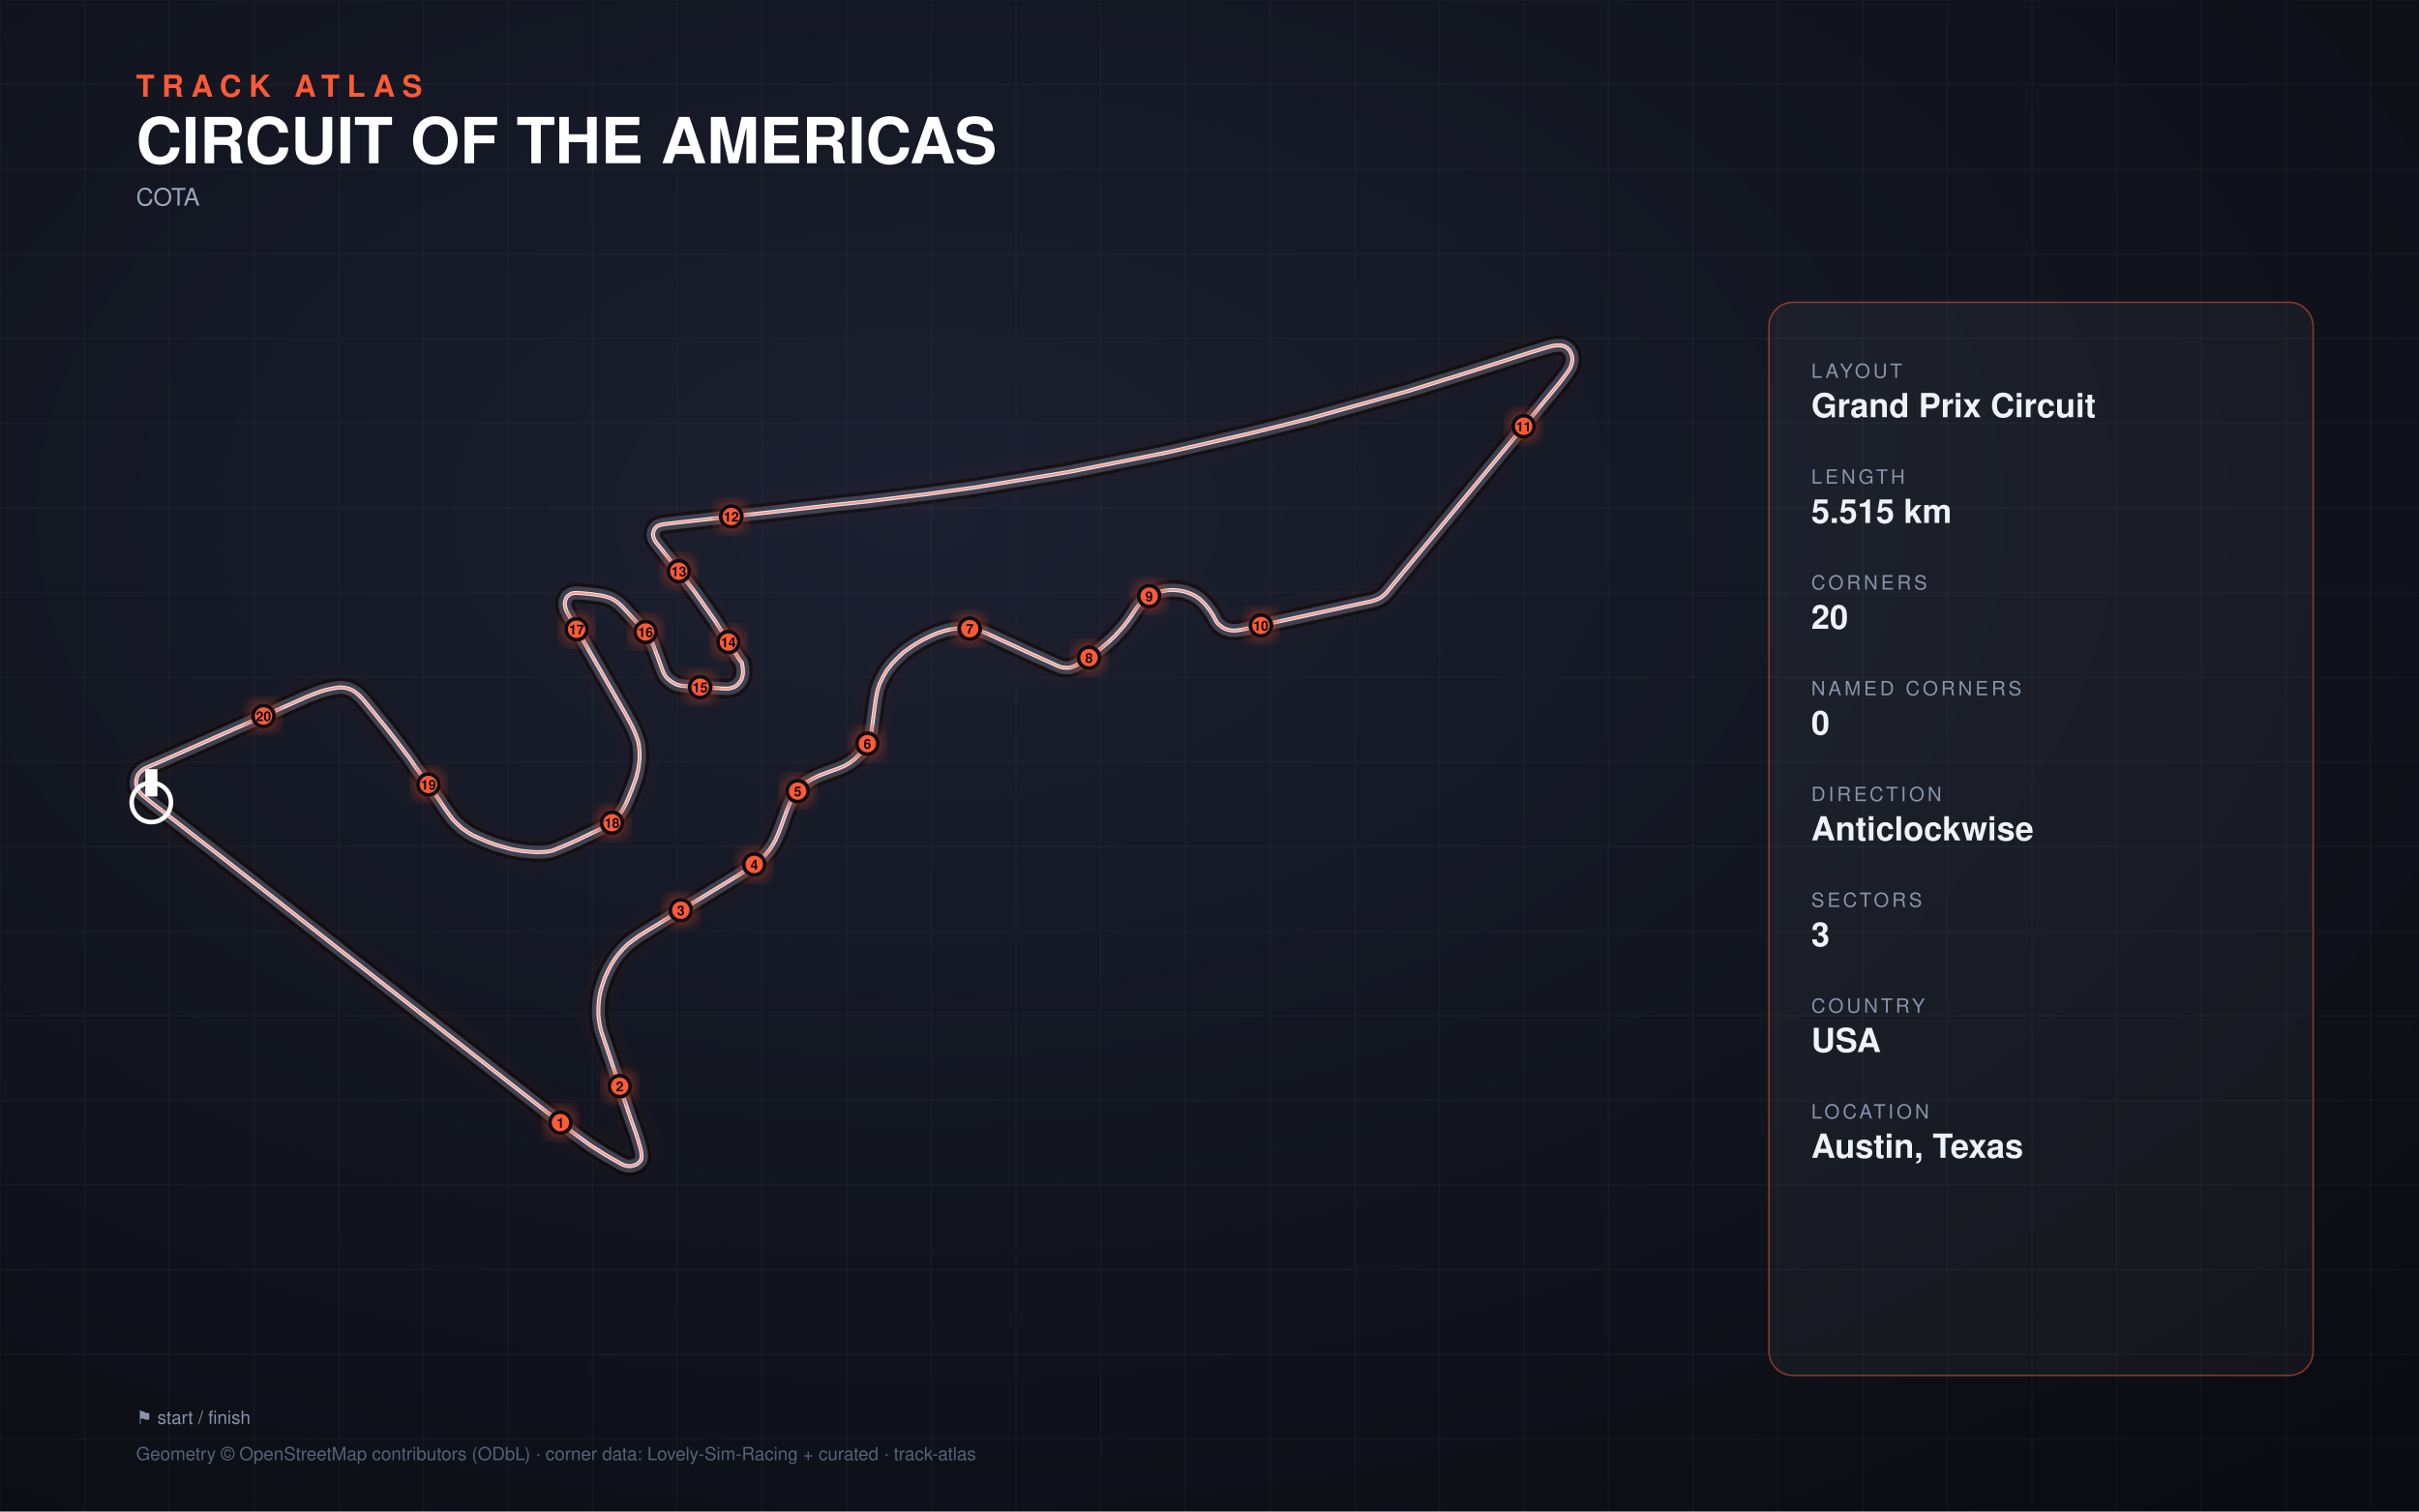
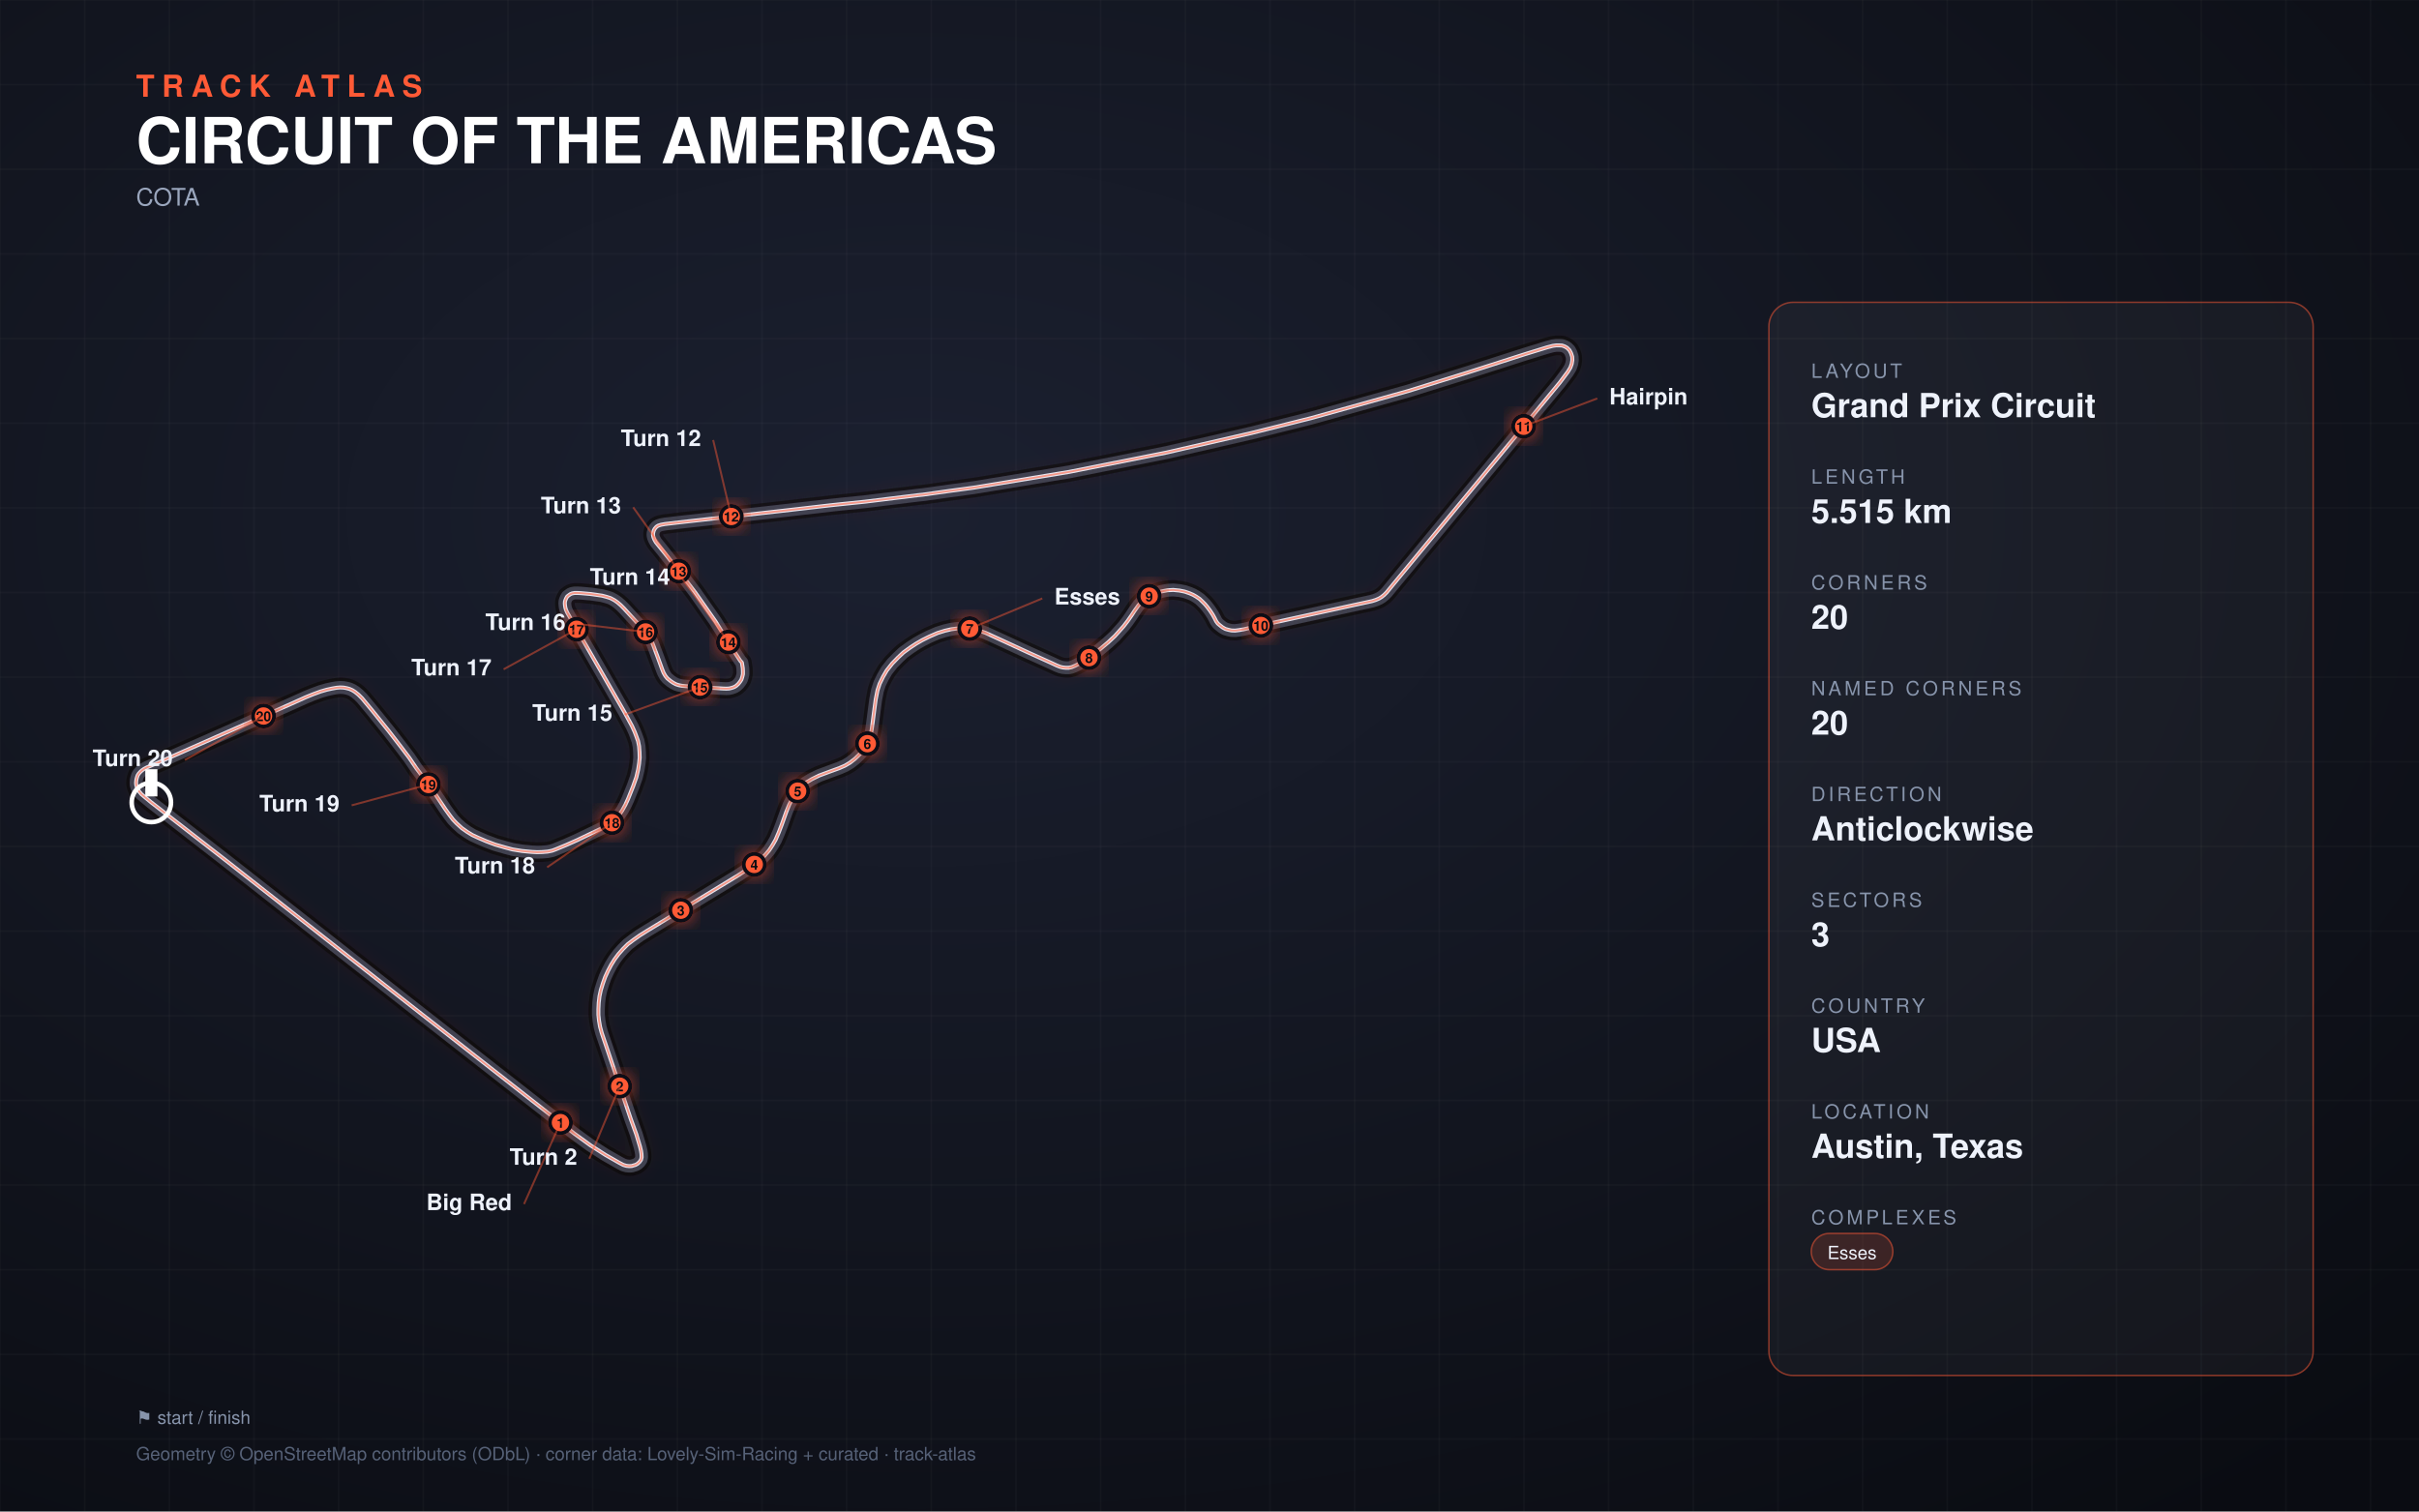
<svg xmlns="http://www.w3.org/2000/svg" width="1600" height="1000" viewBox="0 0 1600 1000" font-family="Helvetica, Arial, sans-serif">
  <defs>
    <radialGradient id="bg" cx="38%" cy="34%" r="85%">
      <stop offset="0%" stop-color="#1b2030" />
      <stop offset="55%" stop-color="#12151f" />
      <stop offset="100%" stop-color="#0a0c12" />
    </radialGradient>
    <linearGradient id="accent" x1="0" y1="0" x2="1" y2="1">
      <stop offset="0%" stop-color="#ff5a36" />
      <stop offset="100%" stop-color="#ffffff" />
    </linearGradient>
    <filter id="glow" x="-40%" y="-40%" width="180%" height="180%">
      <feGaussianBlur stdDeviation="6" result="b" />
      <feMerge>
        <feMergeNode in="b" />
        <feMergeNode in="SourceGraphic" />
      </feMerge>
    </filter>
  </defs>
  <rect width="1600" height="1000" fill="url(#bg)" />
  <line x1="0" y1="0" x2="0" y2="1000" stroke="#ffffff" stroke-opacity="0.025" />
  <line x1="56" y1="0" x2="56" y2="1000" stroke="#ffffff" stroke-opacity="0.025" />
  <line x1="112" y1="0" x2="112" y2="1000" stroke="#ffffff" stroke-opacity="0.025" />
  <line x1="168" y1="0" x2="168" y2="1000" stroke="#ffffff" stroke-opacity="0.025" />
  <line x1="224" y1="0" x2="224" y2="1000" stroke="#ffffff" stroke-opacity="0.025" />
  <line x1="280" y1="0" x2="280" y2="1000" stroke="#ffffff" stroke-opacity="0.025" />
  <line x1="336" y1="0" x2="336" y2="1000" stroke="#ffffff" stroke-opacity="0.025" />
  <line x1="392" y1="0" x2="392" y2="1000" stroke="#ffffff" stroke-opacity="0.025" />
  <line x1="448" y1="0" x2="448" y2="1000" stroke="#ffffff" stroke-opacity="0.025" />
  <line x1="504" y1="0" x2="504" y2="1000" stroke="#ffffff" stroke-opacity="0.025" />
  <line x1="560" y1="0" x2="560" y2="1000" stroke="#ffffff" stroke-opacity="0.025" />
  <line x1="616" y1="0" x2="616" y2="1000" stroke="#ffffff" stroke-opacity="0.025" />
  <line x1="672" y1="0" x2="672" y2="1000" stroke="#ffffff" stroke-opacity="0.025" />
  <line x1="728" y1="0" x2="728" y2="1000" stroke="#ffffff" stroke-opacity="0.025" />
  <line x1="784" y1="0" x2="784" y2="1000" stroke="#ffffff" stroke-opacity="0.025" />
  <line x1="840" y1="0" x2="840" y2="1000" stroke="#ffffff" stroke-opacity="0.025" />
  <line x1="896" y1="0" x2="896" y2="1000" stroke="#ffffff" stroke-opacity="0.025" />
  <line x1="952" y1="0" x2="952" y2="1000" stroke="#ffffff" stroke-opacity="0.025" />
  <line x1="1008" y1="0" x2="1008" y2="1000" stroke="#ffffff" stroke-opacity="0.025" />
  <line x1="1064" y1="0" x2="1064" y2="1000" stroke="#ffffff" stroke-opacity="0.025" />
  <line x1="1120" y1="0" x2="1120" y2="1000" stroke="#ffffff" stroke-opacity="0.025" />
  <line x1="1176" y1="0" x2="1176" y2="1000" stroke="#ffffff" stroke-opacity="0.025" />
  <line x1="1232" y1="0" x2="1232" y2="1000" stroke="#ffffff" stroke-opacity="0.025" />
  <line x1="1288" y1="0" x2="1288" y2="1000" stroke="#ffffff" stroke-opacity="0.025" />
  <line x1="1344" y1="0" x2="1344" y2="1000" stroke="#ffffff" stroke-opacity="0.025" />
  <line x1="1400" y1="0" x2="1400" y2="1000" stroke="#ffffff" stroke-opacity="0.025" />
  <line x1="1456" y1="0" x2="1456" y2="1000" stroke="#ffffff" stroke-opacity="0.025" />
  <line x1="1512" y1="0" x2="1512" y2="1000" stroke="#ffffff" stroke-opacity="0.025" />
  <line x1="1568" y1="0" x2="1568" y2="1000" stroke="#ffffff" stroke-opacity="0.025" />
  <line x1="0" y1="0" x2="1600" y2="0" stroke="#ffffff" stroke-opacity="0.025" />
  <line x1="0" y1="56" x2="1600" y2="56" stroke="#ffffff" stroke-opacity="0.025" />
  <line x1="0" y1="112" x2="1600" y2="112" stroke="#ffffff" stroke-opacity="0.025" />
  <line x1="0" y1="168" x2="1600" y2="168" stroke="#ffffff" stroke-opacity="0.025" />
  <line x1="0" y1="224" x2="1600" y2="224" stroke="#ffffff" stroke-opacity="0.025" />
  <line x1="0" y1="280" x2="1600" y2="280" stroke="#ffffff" stroke-opacity="0.025" />
  <line x1="0" y1="336" x2="1600" y2="336" stroke="#ffffff" stroke-opacity="0.025" />
  <line x1="0" y1="392" x2="1600" y2="392" stroke="#ffffff" stroke-opacity="0.025" />
  <line x1="0" y1="448" x2="1600" y2="448" stroke="#ffffff" stroke-opacity="0.025" />
  <line x1="0" y1="504" x2="1600" y2="504" stroke="#ffffff" stroke-opacity="0.025" />
  <line x1="0" y1="560" x2="1600" y2="560" stroke="#ffffff" stroke-opacity="0.025" />
  <line x1="0" y1="616" x2="1600" y2="616" stroke="#ffffff" stroke-opacity="0.025" />
  <line x1="0" y1="672" x2="1600" y2="672" stroke="#ffffff" stroke-opacity="0.025" />
  <line x1="0" y1="728" x2="1600" y2="728" stroke="#ffffff" stroke-opacity="0.025" />
  <line x1="0" y1="784" x2="1600" y2="784" stroke="#ffffff" stroke-opacity="0.025" />
  <line x1="0" y1="840" x2="1600" y2="840" stroke="#ffffff" stroke-opacity="0.025" />
  <line x1="0" y1="896" x2="1600" y2="896" stroke="#ffffff" stroke-opacity="0.025" />
  <line x1="0" y1="952" x2="1600" y2="952" stroke="#ffffff" stroke-opacity="0.025" />
  <path d="M 100.1,530.9 L 150.0,569.7 L 271.2,664.9 L 379.9,750.0 L 390.5,757.7 L 400.5,764.1 L 409.8,769.4 L 412.3,770.7 L 414.3,771.3 L 416.2,771.5 L 417.9,771.4 L 419.5,770.9 L 420.3,770.7 L 421.7,769.9 L 423.0,768.7 L 424.0,767.3 L 424.4,765.6 L 424.3,763.4 L 424.0,761.4 L 423.3,758.5 L 420.9,750.5 L 417.2,740.3 L 400.9,691.9 L 398.0,683.4 L 396.9,679.3 L 396.2,675.2 L 395.8,671.4 L 395.8,667.7 L 396.0,663.5 L 396.5,659.2 L 397.4,655.0 L 398.8,650.5 L 400.3,646.3 L 402.2,642.2 L 404.2,638.4 L 406.5,634.7 L 409.1,631.2 L 412.1,627.8 L 415.2,624.7 L 419.0,621.8 L 423.1,618.9 L 428.2,615.7 L 437.9,609.8 L 488.4,579.0 L 495.4,574.4 L 499.0,571.9 L 502.7,569.0 L 505.8,566.0 L 508.7,562.6 L 511.0,559.1 L 513.0,555.6 L 515.1,550.7 L 517.1,545.5 L 518.7,541.0 L 520.2,536.8 L 522.0,532.4 L 524.1,528.4 L 526.5,524.8 L 529.3,521.2 L 532.9,517.9 L 537.1,515.4 L 541.8,513.1 L 548.5,510.6 L 555.1,508.2 L 559.0,506.5 L 562.3,504.5 L 565.4,502.1 L 568.2,499.4 L 570.9,496.5 L 572.8,493.8 L 574.5,490.3 L 575.7,486.7 L 576.5,483.1 L 577.2,478.0 L 578.2,470.3 L 579.2,462.8 L 580.4,456.7 L 581.8,452.4 L 584.0,447.9 L 586.5,443.6 L 590.2,438.9 L 594.1,434.9 L 597.5,431.7 L 601.9,428.5 L 606.0,425.8 L 610.0,423.5 L 614.6,421.2 L 620.1,418.8 L 624.9,417.3 L 629.2,416.3 L 633.1,415.8 L 636.4,415.6 L 639.6,415.7 L 642.5,416.1 L 645.5,416.7 L 648.5,417.5 L 651.9,418.7 L 663.9,424.2 L 680.1,431.7 L 695.6,438.7 L 699.0,440.3 L 701.3,441.2 L 703.0,441.6 L 705.0,441.8 L 706.8,441.8 L 708.8,441.4 L 711.2,440.4 L 714.3,438.8 L 721.9,434.0 L 727.8,429.3 L 732.9,425.0 L 737.4,420.8 L 743.2,414.3 L 745.9,410.8 L 748.4,407.2 L 750.5,404.0 L 753.0,400.5 L 755.2,398.1 L 758.3,395.5 L 761.2,393.8 L 764.4,392.4 L 768.1,391.3 L 772.3,390.5 L 776.0,390.3 L 780.1,390.7 L 783.6,391.4 L 786.8,392.5 L 789.1,393.5 L 791.2,394.7 L 793.4,396.2 L 795.0,397.7 L 797.0,399.7 L 798.5,401.5 L 800.3,403.9 L 802.2,406.8 L 803.4,409.0 L 804.4,411.0 L 805.5,412.5 L 806.9,413.7 L 808.7,415.1 L 810.5,416.1 L 812.6,416.7 L 814.5,417.1 L 816.9,417.2 L 819.3,416.9 L 822.4,416.4 L 828.8,414.9 L 897.8,399.8 L 904.3,398.4 L 907.5,397.7 L 910.0,396.9 L 912.1,396.0 L 913.9,394.9 L 915.5,393.6 L 917.2,391.9 L 921.7,386.4 L 1010.8,278.5 L 1031.7,253.1 L 1037.0,246.0 L 1038.7,243.2 L 1039.6,240.7 L 1040.0,238.2 L 1039.9,236.0 L 1039.1,233.6 L 1038.1,231.7 L 1036.5,230.1 L 1034.9,229.2 L 1033.2,228.6 L 1031.3,228.5 L 1029.3,228.5 L 1027.1,228.8 L 1023.3,229.8 L 1008.7,234.3 L 972.2,246.0 L 931.4,258.7 L 867.3,276.6 L 827.7,286.5 L 771.6,299.4 L 707.2,312.2 L 644.2,322.6 L 628.0,324.8 L 610.2,327.3 L 609.1,327.4 L 607.2,327.6 L 572.3,331.9 L 555.7,333.6 L 549.2,334.3 L 530.1,336.5 L 515.3,338.2 L 481.2,342.0 L 449.1,345.6 L 439.8,346.7 L 437.1,347.2 L 435.3,347.8 L 434.2,348.5 L 433.0,349.9 L 432.4,351.1 L 432.0,352.6 L 431.9,353.9 L 432.2,355.4 L 432.8,356.9 L 433.8,358.7 L 439.6,365.9 L 451.4,380.9 L 459.9,392.1 L 473.3,411.2 L 486.0,431.6 L 489.6,437.1 L 490.7,438.3 L 491.3,442.0 L 491.4,444.1 L 491.4,446.0 L 491.0,447.7 L 490.4,449.6 L 489.5,451.0 L 488.4,452.4 L 487.0,453.7 L 485.7,454.5 L 484.0,455.1 L 482.3,455.5 L 480.3,455.6 L 477.8,455.5 L 467.0,454.8 L 458.8,454.3 L 454.2,454.0 L 450.9,453.7 L 448.9,453.3 L 447.1,452.7 L 445.4,451.8 L 443.6,450.6 L 441.4,448.8 L 440.1,447.2 L 438.9,445.1 L 437.9,442.6 L 435.2,435.2 L 433.4,430.4 L 431.8,426.1 L 430.1,422.5 L 428.1,419.4 L 426.1,417.0 L 421.6,412.2 L 412.7,402.5 L 410.6,400.4 L 408.4,398.5 L 406.4,397.1 L 403.8,395.7 L 401.3,394.9 L 398.3,394.1 L 395.0,393.6 L 390.8,393.0 L 384.1,392.4 L 382.1,392.3 L 380.0,392.3 L 378.4,392.6 L 377.2,393.1 L 376.1,393.9 L 375.2,394.6 L 374.6,395.6 L 374.1,396.7 L 373.7,397.9 L 373.6,399.1 L 373.7,400.4 L 373.9,401.8 L 374.3,403.3 L 375.2,405.3 L 382.5,418.1 L 412.9,470.9 L 418.0,480.3 L 419.7,484.0 L 420.7,486.6 L 422.0,490.2 L 422.7,493.7 L 423.0,497.6 L 423.1,501.4 L 422.7,505.2 L 422.1,509.1 L 420.9,514.2 L 418.8,520.1 L 415.4,528.6 L 413.6,532.5 L 411.6,536.1 L 409.5,539.2 L 407.5,541.9 L 405.8,543.5 L 404.1,544.9 L 401.6,546.3 L 381.8,555.8 L 374.6,559.0 L 370.0,560.9 L 367.6,561.9 L 365.2,562.8 L 362.3,563.4 L 358.8,563.7 L 355.3,563.8 L 351.5,563.6 L 345.3,563.0 L 339.1,562.0 L 334.2,560.7 L 327.6,558.8 L 321.5,556.5 L 316.4,554.3 L 312.5,552.5 L 309.2,550.5 L 305.5,547.9 L 302.1,544.8 L 299.7,542.3 L 297.7,539.7 L 294.6,535.4 L 286.7,523.6 L 281.0,515.7 L 275.5,508.4 L 270.6,501.2 L 264.2,492.8 L 257.1,483.6 L 246.3,470.2 L 239.5,462.0 L 237.1,459.6 L 234.9,457.8 L 233.0,456.6 L 231.2,455.8 L 229.4,455.3 L 227.3,454.9 L 224.9,454.8 L 222.6,455.0 L 219.8,455.5 L 216.1,456.3 L 212.0,457.5 L 207.1,459.3 L 202.2,461.3 L 192.9,465.5 L 106.3,503.8 L 97.2,507.7 L 95.3,508.7 L 93.9,509.7 L 92.8,510.7 L 91.8,511.8 L 91.1,512.9 L 90.7,514.0 L 90.3,515.4 L 90.1,516.6 L 90.0,517.9 L 90.1,519.2 L 90.5,520.7 L 91.0,521.9 L 92.0,523.6 L 93.6,525.5 L 100.1,530.9 Z" fill="none" stroke="#000000" stroke-opacity="0.5" stroke-width="13" stroke-linejoin="round" stroke-linecap="round" />
  <path d="M 100.1,530.9 L 150.0,569.7 L 271.2,664.9 L 379.9,750.0 L 390.5,757.7 L 400.5,764.1 L 409.8,769.4 L 412.3,770.7 L 414.3,771.3 L 416.2,771.5 L 417.9,771.4 L 419.5,770.9 L 420.3,770.7 L 421.7,769.9 L 423.0,768.7 L 424.0,767.3 L 424.4,765.6 L 424.3,763.4 L 424.0,761.4 L 423.3,758.5 L 420.9,750.5 L 417.2,740.3 L 400.9,691.9 L 398.0,683.4 L 396.9,679.3 L 396.2,675.2 L 395.8,671.4 L 395.8,667.7 L 396.0,663.5 L 396.5,659.2 L 397.4,655.0 L 398.8,650.5 L 400.3,646.3 L 402.2,642.2 L 404.2,638.4 L 406.5,634.7 L 409.1,631.2 L 412.1,627.8 L 415.2,624.7 L 419.0,621.8 L 423.1,618.9 L 428.2,615.7 L 437.9,609.8 L 488.4,579.0 L 495.4,574.4 L 499.0,571.9 L 502.7,569.0 L 505.8,566.0 L 508.7,562.6 L 511.0,559.1 L 513.0,555.6 L 515.1,550.7 L 517.1,545.5 L 518.7,541.0 L 520.2,536.8 L 522.0,532.4 L 524.1,528.4 L 526.5,524.8 L 529.3,521.2 L 532.9,517.9 L 537.1,515.4 L 541.8,513.1 L 548.5,510.6 L 555.1,508.2 L 559.0,506.5 L 562.3,504.5 L 565.4,502.1 L 568.2,499.4 L 570.9,496.5 L 572.8,493.8 L 574.5,490.3 L 575.7,486.7 L 576.5,483.1 L 577.2,478.0 L 578.2,470.3 L 579.2,462.8 L 580.4,456.7 L 581.8,452.4 L 584.0,447.9 L 586.5,443.6 L 590.2,438.9 L 594.1,434.9 L 597.5,431.7 L 601.9,428.5 L 606.0,425.8 L 610.0,423.5 L 614.6,421.2 L 620.1,418.8 L 624.9,417.3 L 629.2,416.3 L 633.1,415.8 L 636.4,415.6 L 639.6,415.7 L 642.5,416.1 L 645.5,416.7 L 648.5,417.5 L 651.9,418.7 L 663.9,424.2 L 680.1,431.7 L 695.6,438.7 L 699.0,440.3 L 701.3,441.2 L 703.0,441.6 L 705.0,441.8 L 706.8,441.8 L 708.8,441.4 L 711.2,440.4 L 714.3,438.8 L 721.9,434.0 L 727.8,429.3 L 732.9,425.0 L 737.4,420.8 L 743.2,414.3 L 745.9,410.8 L 748.4,407.2 L 750.5,404.0 L 753.0,400.5 L 755.2,398.1 L 758.3,395.5 L 761.2,393.8 L 764.4,392.4 L 768.1,391.3 L 772.3,390.5 L 776.0,390.3 L 780.1,390.7 L 783.6,391.4 L 786.8,392.5 L 789.1,393.5 L 791.2,394.7 L 793.4,396.2 L 795.0,397.7 L 797.0,399.7 L 798.5,401.5 L 800.3,403.9 L 802.2,406.8 L 803.4,409.0 L 804.4,411.0 L 805.5,412.5 L 806.9,413.7 L 808.7,415.1 L 810.5,416.1 L 812.6,416.7 L 814.5,417.1 L 816.9,417.2 L 819.3,416.9 L 822.4,416.4 L 828.8,414.9 L 897.8,399.8 L 904.3,398.4 L 907.5,397.7 L 910.0,396.9 L 912.1,396.0 L 913.9,394.9 L 915.5,393.6 L 917.2,391.9 L 921.7,386.4 L 1010.8,278.5 L 1031.7,253.1 L 1037.0,246.0 L 1038.7,243.2 L 1039.6,240.7 L 1040.0,238.2 L 1039.9,236.0 L 1039.1,233.6 L 1038.1,231.7 L 1036.5,230.1 L 1034.9,229.2 L 1033.2,228.6 L 1031.3,228.5 L 1029.3,228.5 L 1027.1,228.8 L 1023.3,229.8 L 1008.7,234.3 L 972.2,246.0 L 931.4,258.7 L 867.3,276.6 L 827.7,286.5 L 771.6,299.4 L 707.2,312.2 L 644.2,322.6 L 628.0,324.8 L 610.2,327.3 L 609.1,327.4 L 607.2,327.6 L 572.3,331.9 L 555.7,333.6 L 549.2,334.3 L 530.1,336.5 L 515.3,338.2 L 481.2,342.0 L 449.1,345.6 L 439.8,346.7 L 437.1,347.2 L 435.3,347.8 L 434.2,348.5 L 433.0,349.9 L 432.4,351.1 L 432.0,352.6 L 431.9,353.9 L 432.2,355.4 L 432.8,356.9 L 433.8,358.7 L 439.6,365.9 L 451.4,380.9 L 459.9,392.1 L 473.3,411.2 L 486.0,431.6 L 489.6,437.1 L 490.7,438.3 L 491.3,442.0 L 491.4,444.1 L 491.4,446.0 L 491.0,447.7 L 490.4,449.6 L 489.5,451.0 L 488.4,452.4 L 487.0,453.7 L 485.7,454.5 L 484.0,455.1 L 482.3,455.5 L 480.3,455.6 L 477.8,455.5 L 467.0,454.8 L 458.8,454.3 L 454.2,454.0 L 450.9,453.7 L 448.9,453.3 L 447.1,452.7 L 445.4,451.8 L 443.6,450.6 L 441.4,448.8 L 440.1,447.2 L 438.9,445.1 L 437.9,442.6 L 435.2,435.2 L 433.4,430.4 L 431.8,426.1 L 430.1,422.5 L 428.1,419.4 L 426.1,417.0 L 421.6,412.2 L 412.7,402.5 L 410.6,400.4 L 408.4,398.5 L 406.4,397.1 L 403.8,395.7 L 401.3,394.9 L 398.3,394.1 L 395.0,393.6 L 390.8,393.0 L 384.1,392.4 L 382.1,392.3 L 380.0,392.3 L 378.4,392.6 L 377.2,393.1 L 376.1,393.9 L 375.2,394.6 L 374.6,395.6 L 374.1,396.7 L 373.7,397.9 L 373.6,399.1 L 373.7,400.4 L 373.9,401.8 L 374.3,403.3 L 375.2,405.3 L 382.5,418.1 L 412.9,470.9 L 418.0,480.3 L 419.7,484.0 L 420.7,486.6 L 422.0,490.2 L 422.7,493.7 L 423.0,497.6 L 423.1,501.4 L 422.7,505.2 L 422.1,509.1 L 420.9,514.2 L 418.8,520.1 L 415.4,528.6 L 413.6,532.5 L 411.6,536.1 L 409.5,539.2 L 407.5,541.9 L 405.8,543.5 L 404.1,544.9 L 401.6,546.3 L 381.8,555.8 L 374.6,559.0 L 370.0,560.9 L 367.6,561.9 L 365.2,562.8 L 362.3,563.4 L 358.8,563.7 L 355.3,563.8 L 351.5,563.6 L 345.3,563.0 L 339.1,562.0 L 334.2,560.7 L 327.6,558.8 L 321.5,556.5 L 316.4,554.3 L 312.5,552.5 L 309.2,550.5 L 305.5,547.9 L 302.1,544.8 L 299.7,542.3 L 297.7,539.7 L 294.6,535.4 L 286.7,523.6 L 281.0,515.7 L 275.5,508.4 L 270.6,501.2 L 264.2,492.8 L 257.1,483.6 L 246.3,470.2 L 239.5,462.0 L 237.1,459.6 L 234.9,457.8 L 233.0,456.6 L 231.2,455.8 L 229.4,455.3 L 227.3,454.9 L 224.9,454.8 L 222.6,455.0 L 219.8,455.5 L 216.1,456.3 L 212.0,457.5 L 207.1,459.3 L 202.2,461.3 L 192.9,465.5 L 106.3,503.8 L 97.2,507.7 L 95.3,508.7 L 93.9,509.7 L 92.8,510.7 L 91.8,511.8 L 91.1,512.9 L 90.7,514.0 L 90.3,515.4 L 90.1,516.6 L 90.0,517.9 L 90.1,519.2 L 90.5,520.7 L 91.0,521.9 L 92.0,523.6 L 93.6,525.5 L 100.1,530.9 Z" fill="none" stroke="#39404f" stroke-width="8.5" stroke-linejoin="round" stroke-linecap="round" />
  <path d="M 100.1,530.9 L 150.0,569.7 L 271.2,664.9 L 379.9,750.0 L 390.5,757.7 L 400.5,764.1 L 409.8,769.4 L 412.3,770.7 L 414.3,771.3 L 416.2,771.5 L 417.9,771.4 L 419.5,770.9 L 420.3,770.7 L 421.7,769.9 L 423.0,768.7 L 424.0,767.3 L 424.4,765.6 L 424.3,763.4 L 424.0,761.4 L 423.3,758.5 L 420.9,750.5 L 417.2,740.3 L 400.9,691.9 L 398.0,683.4 L 396.9,679.3 L 396.2,675.2 L 395.8,671.4 L 395.8,667.7 L 396.0,663.5 L 396.5,659.2 L 397.4,655.0 L 398.8,650.5 L 400.3,646.3 L 402.2,642.2 L 404.2,638.4 L 406.5,634.7 L 409.1,631.2 L 412.1,627.8 L 415.2,624.7 L 419.0,621.8 L 423.1,618.9 L 428.2,615.7 L 437.9,609.8 L 488.4,579.0 L 495.4,574.4 L 499.0,571.9 L 502.7,569.0 L 505.8,566.0 L 508.7,562.6 L 511.0,559.1 L 513.0,555.6 L 515.1,550.7 L 517.1,545.5 L 518.7,541.0 L 520.2,536.8 L 522.0,532.4 L 524.1,528.4 L 526.5,524.8 L 529.3,521.2 L 532.9,517.9 L 537.1,515.4 L 541.8,513.1 L 548.5,510.6 L 555.1,508.2 L 559.0,506.5 L 562.3,504.5 L 565.4,502.1 L 568.2,499.4 L 570.9,496.5 L 572.8,493.8 L 574.5,490.3 L 575.7,486.7 L 576.5,483.1 L 577.2,478.0 L 578.2,470.3 L 579.2,462.8 L 580.4,456.7 L 581.8,452.4 L 584.0,447.9 L 586.5,443.6 L 590.2,438.9 L 594.1,434.9 L 597.5,431.7 L 601.9,428.5 L 606.0,425.8 L 610.0,423.5 L 614.6,421.2 L 620.1,418.8 L 624.9,417.3 L 629.2,416.3 L 633.1,415.8 L 636.4,415.6 L 639.6,415.7 L 642.5,416.1 L 645.5,416.7 L 648.5,417.5 L 651.9,418.7 L 663.9,424.2 L 680.1,431.7 L 695.6,438.7 L 699.0,440.3 L 701.3,441.2 L 703.0,441.6 L 705.0,441.8 L 706.8,441.8 L 708.8,441.4 L 711.2,440.4 L 714.3,438.8 L 721.9,434.0 L 727.8,429.3 L 732.9,425.0 L 737.4,420.8 L 743.2,414.3 L 745.9,410.8 L 748.4,407.2 L 750.5,404.0 L 753.0,400.5 L 755.2,398.1 L 758.3,395.5 L 761.2,393.8 L 764.4,392.4 L 768.1,391.3 L 772.3,390.5 L 776.0,390.3 L 780.1,390.7 L 783.6,391.4 L 786.8,392.5 L 789.1,393.5 L 791.2,394.7 L 793.4,396.2 L 795.0,397.7 L 797.0,399.7 L 798.5,401.5 L 800.3,403.9 L 802.2,406.8 L 803.4,409.0 L 804.4,411.0 L 805.5,412.5 L 806.9,413.7 L 808.7,415.1 L 810.5,416.1 L 812.6,416.7 L 814.5,417.1 L 816.9,417.2 L 819.3,416.9 L 822.4,416.4 L 828.8,414.9 L 897.8,399.8 L 904.3,398.4 L 907.5,397.7 L 910.0,396.9 L 912.1,396.0 L 913.9,394.9 L 915.5,393.6 L 917.2,391.9 L 921.7,386.4 L 1010.8,278.5 L 1031.7,253.1 L 1037.0,246.0 L 1038.7,243.2 L 1039.6,240.7 L 1040.0,238.2 L 1039.9,236.0 L 1039.1,233.6 L 1038.1,231.7 L 1036.5,230.1 L 1034.9,229.2 L 1033.2,228.6 L 1031.3,228.5 L 1029.3,228.5 L 1027.1,228.8 L 1023.3,229.8 L 1008.7,234.3 L 972.2,246.0 L 931.4,258.7 L 867.3,276.6 L 827.7,286.5 L 771.6,299.4 L 707.2,312.2 L 644.2,322.6 L 628.0,324.8 L 610.2,327.3 L 609.1,327.4 L 607.2,327.6 L 572.3,331.9 L 555.7,333.6 L 549.2,334.3 L 530.1,336.5 L 515.3,338.2 L 481.2,342.0 L 449.1,345.6 L 439.8,346.7 L 437.1,347.2 L 435.3,347.8 L 434.2,348.5 L 433.0,349.9 L 432.4,351.1 L 432.0,352.6 L 431.9,353.9 L 432.2,355.4 L 432.8,356.9 L 433.8,358.7 L 439.6,365.9 L 451.4,380.9 L 459.9,392.1 L 473.3,411.2 L 486.0,431.6 L 489.6,437.1 L 490.7,438.3 L 491.3,442.0 L 491.4,444.1 L 491.4,446.0 L 491.0,447.7 L 490.4,449.6 L 489.5,451.0 L 488.4,452.4 L 487.0,453.7 L 485.7,454.5 L 484.0,455.1 L 482.3,455.5 L 480.3,455.6 L 477.8,455.5 L 467.0,454.8 L 458.8,454.3 L 454.2,454.0 L 450.9,453.7 L 448.9,453.3 L 447.1,452.7 L 445.4,451.8 L 443.6,450.6 L 441.4,448.8 L 440.1,447.2 L 438.9,445.1 L 437.9,442.6 L 435.2,435.2 L 433.4,430.4 L 431.8,426.1 L 430.1,422.5 L 428.1,419.4 L 426.1,417.0 L 421.6,412.2 L 412.7,402.5 L 410.6,400.4 L 408.4,398.5 L 406.4,397.1 L 403.8,395.7 L 401.3,394.9 L 398.3,394.1 L 395.0,393.6 L 390.8,393.0 L 384.1,392.4 L 382.1,392.3 L 380.0,392.3 L 378.4,392.6 L 377.2,393.1 L 376.1,393.9 L 375.2,394.6 L 374.6,395.6 L 374.1,396.7 L 373.7,397.9 L 373.6,399.1 L 373.7,400.4 L 373.9,401.8 L 374.3,403.3 L 375.2,405.3 L 382.5,418.1 L 412.9,470.9 L 418.0,480.3 L 419.7,484.0 L 420.7,486.6 L 422.0,490.2 L 422.7,493.7 L 423.0,497.6 L 423.1,501.4 L 422.7,505.2 L 422.1,509.1 L 420.9,514.2 L 418.8,520.1 L 415.4,528.6 L 413.6,532.5 L 411.6,536.1 L 409.5,539.2 L 407.5,541.9 L 405.8,543.5 L 404.1,544.9 L 401.6,546.3 L 381.8,555.8 L 374.6,559.0 L 370.0,560.9 L 367.6,561.9 L 365.2,562.8 L 362.3,563.4 L 358.8,563.7 L 355.3,563.8 L 351.5,563.6 L 345.3,563.0 L 339.1,562.0 L 334.2,560.7 L 327.6,558.8 L 321.5,556.5 L 316.4,554.3 L 312.5,552.5 L 309.2,550.5 L 305.5,547.9 L 302.1,544.8 L 299.7,542.3 L 297.7,539.7 L 294.6,535.4 L 286.7,523.6 L 281.0,515.7 L 275.5,508.4 L 270.6,501.2 L 264.2,492.8 L 257.1,483.6 L 246.3,470.2 L 239.5,462.0 L 237.1,459.6 L 234.9,457.8 L 233.0,456.6 L 231.2,455.8 L 229.4,455.3 L 227.3,454.9 L 224.9,454.8 L 222.6,455.0 L 219.8,455.5 L 216.1,456.3 L 212.0,457.5 L 207.1,459.3 L 202.2,461.3 L 192.9,465.5 L 106.3,503.8 L 97.2,507.7 L 95.3,508.7 L 93.9,509.7 L 92.8,510.7 L 91.8,511.8 L 91.1,512.9 L 90.7,514.0 L 90.3,515.4 L 90.1,516.6 L 90.0,517.9 L 90.1,519.2 L 90.5,520.7 L 91.0,521.9 L 92.0,523.6 L 93.6,525.5 L 100.1,530.9 Z" fill="none" stroke="#e7edf8" stroke-width="2.6" stroke-linejoin="round" stroke-linecap="round" />
  <path d="M 100.1,530.9 L 150.0,569.7 L 271.2,664.9 L 379.9,750.0 L 390.5,757.7 L 400.5,764.1 L 409.8,769.4 L 412.3,770.7 L 414.3,771.3 L 416.2,771.5 L 417.9,771.4 L 419.5,770.9 L 420.3,770.7 L 421.7,769.9 L 423.0,768.7 L 424.0,767.3 L 424.4,765.6 L 424.3,763.4 L 424.0,761.4 L 423.3,758.5 L 420.9,750.5 L 417.2,740.3 L 400.9,691.9 L 398.0,683.4 L 396.9,679.3 L 396.2,675.2 L 395.8,671.4 L 395.8,667.7 L 396.0,663.5 L 396.5,659.2 L 397.4,655.0 L 398.8,650.5 L 400.3,646.3 L 402.2,642.2 L 404.2,638.4 L 406.5,634.7 L 409.1,631.2 L 412.1,627.8 L 415.2,624.7 L 419.0,621.8 L 423.1,618.9 L 428.2,615.7 L 437.9,609.8 L 488.4,579.0 L 495.4,574.4 L 499.0,571.9 L 502.7,569.0 L 505.8,566.0 L 508.7,562.6 L 511.0,559.1 L 513.0,555.6 L 515.1,550.7 L 517.1,545.5 L 518.7,541.0 L 520.2,536.8 L 522.0,532.4 L 524.1,528.4 L 526.5,524.8 L 529.3,521.2 L 532.9,517.9 L 537.1,515.4 L 541.8,513.1 L 548.5,510.6 L 555.1,508.2 L 559.0,506.5 L 562.3,504.5 L 565.4,502.1 L 568.2,499.4 L 570.9,496.5 L 572.8,493.8 L 574.5,490.3 L 575.7,486.7 L 576.5,483.1 L 577.2,478.0 L 578.2,470.3 L 579.2,462.8 L 580.4,456.7 L 581.8,452.4 L 584.0,447.9 L 586.5,443.6 L 590.2,438.9 L 594.1,434.9 L 597.5,431.7 L 601.9,428.5 L 606.0,425.8 L 610.0,423.5 L 614.6,421.2 L 620.1,418.8 L 624.9,417.3 L 629.2,416.3 L 633.1,415.8 L 636.4,415.6 L 639.6,415.7 L 642.5,416.1 L 645.5,416.7 L 648.5,417.5 L 651.9,418.7 L 663.9,424.2 L 680.1,431.7 L 695.6,438.7 L 699.0,440.3 L 701.3,441.2 L 703.0,441.6 L 705.0,441.8 L 706.8,441.8 L 708.8,441.4 L 711.2,440.4 L 714.3,438.8 L 721.9,434.0 L 727.8,429.3 L 732.9,425.0 L 737.4,420.8 L 743.2,414.3 L 745.9,410.8 L 748.4,407.2 L 750.5,404.0 L 753.0,400.5 L 755.2,398.1 L 758.3,395.5 L 761.2,393.8 L 764.4,392.4 L 768.1,391.3 L 772.3,390.5 L 776.0,390.3 L 780.1,390.7 L 783.6,391.4 L 786.8,392.5 L 789.1,393.5 L 791.2,394.7 L 793.4,396.2 L 795.0,397.7 L 797.0,399.7 L 798.5,401.5 L 800.3,403.9 L 802.2,406.8 L 803.4,409.0 L 804.4,411.0 L 805.5,412.5 L 806.9,413.7 L 808.7,415.1 L 810.5,416.1 L 812.6,416.7 L 814.5,417.1 L 816.9,417.2 L 819.3,416.9 L 822.4,416.4 L 828.8,414.9 L 897.8,399.8 L 904.3,398.4 L 907.5,397.7 L 910.0,396.9 L 912.1,396.0 L 913.9,394.9 L 915.5,393.6 L 917.2,391.9 L 921.7,386.4 L 1010.8,278.5 L 1031.7,253.1 L 1037.0,246.0 L 1038.7,243.2 L 1039.6,240.7 L 1040.0,238.2 L 1039.9,236.0 L 1039.1,233.6 L 1038.1,231.7 L 1036.5,230.1 L 1034.9,229.2 L 1033.2,228.6 L 1031.3,228.5 L 1029.3,228.5 L 1027.1,228.8 L 1023.3,229.8 L 1008.7,234.3 L 972.2,246.0 L 931.4,258.7 L 867.3,276.6 L 827.7,286.5 L 771.6,299.4 L 707.2,312.2 L 644.2,322.6 L 628.0,324.8 L 610.2,327.3 L 609.1,327.4 L 607.2,327.6 L 572.3,331.9 L 555.7,333.6 L 549.2,334.3 L 530.1,336.5 L 515.3,338.2 L 481.2,342.0 L 449.1,345.6 L 439.8,346.7 L 437.1,347.2 L 435.3,347.8 L 434.2,348.5 L 433.0,349.9 L 432.4,351.1 L 432.0,352.6 L 431.9,353.9 L 432.2,355.4 L 432.8,356.9 L 433.8,358.7 L 439.6,365.9 L 451.4,380.9 L 459.9,392.1 L 473.3,411.2 L 486.0,431.6 L 489.6,437.1 L 490.7,438.3 L 491.3,442.0 L 491.4,444.1 L 491.4,446.0 L 491.0,447.7 L 490.4,449.6 L 489.5,451.0 L 488.4,452.4 L 487.0,453.7 L 485.7,454.5 L 484.0,455.1 L 482.3,455.5 L 480.3,455.6 L 477.8,455.5 L 467.0,454.8 L 458.8,454.3 L 454.2,454.0 L 450.9,453.7 L 448.9,453.3 L 447.1,452.7 L 445.4,451.8 L 443.6,450.6 L 441.4,448.8 L 440.1,447.2 L 438.9,445.1 L 437.9,442.6 L 435.2,435.2 L 433.4,430.4 L 431.8,426.1 L 430.1,422.5 L 428.1,419.4 L 426.1,417.0 L 421.6,412.2 L 412.7,402.5 L 410.6,400.4 L 408.4,398.5 L 406.4,397.1 L 403.8,395.7 L 401.3,394.9 L 398.3,394.1 L 395.0,393.6 L 390.8,393.0 L 384.1,392.4 L 382.1,392.3 L 380.0,392.3 L 378.4,392.6 L 377.2,393.1 L 376.1,393.9 L 375.2,394.6 L 374.6,395.6 L 374.1,396.7 L 373.7,397.9 L 373.6,399.1 L 373.7,400.4 L 373.9,401.8 L 374.3,403.3 L 375.2,405.3 L 382.5,418.1 L 412.9,470.9 L 418.0,480.3 L 419.7,484.0 L 420.7,486.6 L 422.0,490.2 L 422.7,493.7 L 423.0,497.6 L 423.1,501.4 L 422.7,505.2 L 422.1,509.1 L 420.9,514.2 L 418.8,520.1 L 415.4,528.6 L 413.6,532.5 L 411.6,536.1 L 409.5,539.2 L 407.5,541.9 L 405.8,543.5 L 404.1,544.9 L 401.6,546.3 L 381.8,555.8 L 374.6,559.0 L 370.0,560.9 L 367.6,561.9 L 365.2,562.8 L 362.3,563.4 L 358.8,563.7 L 355.3,563.8 L 351.5,563.6 L 345.3,563.0 L 339.1,562.0 L 334.2,560.7 L 327.6,558.8 L 321.5,556.5 L 316.4,554.3 L 312.5,552.5 L 309.2,550.5 L 305.5,547.9 L 302.1,544.8 L 299.7,542.3 L 297.7,539.7 L 294.6,535.4 L 286.7,523.6 L 281.0,515.7 L 275.5,508.4 L 270.6,501.2 L 264.2,492.8 L 257.1,483.6 L 246.3,470.2 L 239.5,462.0 L 237.1,459.6 L 234.9,457.8 L 233.0,456.6 L 231.2,455.8 L 229.4,455.3 L 227.3,454.9 L 224.9,454.8 L 222.6,455.0 L 219.8,455.5 L 216.1,456.3 L 212.0,457.5 L 207.1,459.3 L 202.2,461.3 L 192.9,465.5 L 106.3,503.8 L 97.2,507.7 L 95.3,508.7 L 93.9,509.7 L 92.8,510.7 L 91.8,511.8 L 91.1,512.9 L 90.7,514.0 L 90.3,515.4 L 90.1,516.6 L 90.0,517.9 L 90.1,519.2 L 90.5,520.7 L 91.0,521.9 L 92.0,523.6 L 93.6,525.5 L 100.1,530.9 Z" fill="none" stroke="#ff5a36" stroke-opacity="0.55" stroke-width="1.2" stroke-linejoin="round" filter="url(#glow)" />
  <circle cx="100.1" cy="530.9" r="13" fill="none" stroke="#ffffff" stroke-width="3" />
  <rect x="96.1" y="508.9" width="8" height="18" fill="#ffffff" />
  <circle cx="370.7" cy="742.7" r="7" fill="#ff5a36" stroke="#0a0c12" stroke-width="2.5" filter="url(#glow)" />
  <text x="370.7" y="746.1" font-size="9" font-weight="700" fill="#0a0c12" text-anchor="middle">1</text>
  <circle cx="409.9" cy="718.6" r="7" fill="#ff5a36" stroke="#0a0c12" stroke-width="2.5" filter="url(#glow)" />
  <text x="409.9" y="722.0" font-size="9" font-weight="700" fill="#0a0c12" text-anchor="middle">2</text>
  <circle cx="450.3" cy="602.2" r="7" fill="#ff5a36" stroke="#0a0c12" stroke-width="2.5" filter="url(#glow)" />
  <text x="450.3" y="605.6" font-size="9" font-weight="700" fill="#0a0c12" text-anchor="middle">3</text>
  <circle cx="498.9" cy="571.9" r="7" fill="#ff5a36" stroke="#0a0c12" stroke-width="2.5" filter="url(#glow)" />
  <text x="498.9" y="575.3" font-size="9" font-weight="700" fill="#0a0c12" text-anchor="middle">4</text>
  <circle cx="527.6" cy="523.4" r="7" fill="#ff5a36" stroke="#0a0c12" stroke-width="2.5" filter="url(#glow)" />
  <text x="527.6" y="526.8" font-size="9" font-weight="700" fill="#0a0c12" text-anchor="middle">5</text>
  <circle cx="573.7" cy="492.0" r="7" fill="#ff5a36" stroke="#0a0c12" stroke-width="2.5" filter="url(#glow)" />
  <text x="573.7" y="495.4" font-size="9" font-weight="700" fill="#0a0c12" text-anchor="middle">6</text>
  <circle cx="641.4" cy="415.9" r="7" fill="#ff5a36" stroke="#0a0c12" stroke-width="2.5" filter="url(#glow)" />
  <text x="641.4" y="419.3" font-size="9" font-weight="700" fill="#0a0c12" text-anchor="middle">7</text>
  <circle cx="720.3" cy="435.1" r="7" fill="#ff5a36" stroke="#0a0c12" stroke-width="2.5" filter="url(#glow)" />
  <text x="720.3" y="438.5" font-size="9" font-weight="700" fill="#0a0c12" text-anchor="middle">8</text>
  <circle cx="760.1" cy="394.4" r="7" fill="#ff5a36" stroke="#0a0c12" stroke-width="2.5" filter="url(#glow)" />
  <text x="760.1" y="397.8" font-size="9" font-weight="700" fill="#0a0c12" text-anchor="middle">9</text>
  <circle cx="834.0" cy="413.8" r="7" fill="#ff5a36" stroke="#0a0c12" stroke-width="2.5" filter="url(#glow)" />
  <text x="834.0" y="417.2" font-size="9" font-weight="700" fill="#0a0c12" text-anchor="middle">10</text>
  <circle cx="1007.8" cy="282.0" r="7" fill="#ff5a36" stroke="#0a0c12" stroke-width="2.5" filter="url(#glow)" />
  <text x="1007.8" y="285.4" font-size="9" font-weight="700" fill="#0a0c12" text-anchor="middle">11</text>
  <circle cx="483.7" cy="341.7" r="7" fill="#ff5a36" stroke="#0a0c12" stroke-width="2.5" filter="url(#glow)" />
  <text x="483.7" y="345.1" font-size="9" font-weight="700" fill="#0a0c12" text-anchor="middle">12</text>
  <circle cx="449.0" cy="377.9" r="7" fill="#ff5a36" stroke="#0a0c12" stroke-width="2.5" filter="url(#glow)" />
  <text x="449.0" y="381.3" font-size="9" font-weight="700" fill="#0a0c12" text-anchor="middle">13</text>
  <circle cx="481.8" cy="424.8" r="7" fill="#ff5a36" stroke="#0a0c12" stroke-width="2.5" filter="url(#glow)" />
  <text x="481.8" y="428.2" font-size="9" font-weight="700" fill="#0a0c12" text-anchor="middle">14</text>
  <circle cx="463.1" cy="454.6" r="7" fill="#ff5a36" stroke="#0a0c12" stroke-width="2.5" filter="url(#glow)" />
  <text x="463.1" y="458.0" font-size="9" font-weight="700" fill="#0a0c12" text-anchor="middle">15</text>
  <circle cx="427.0" cy="418.1" r="7" fill="#ff5a36" stroke="#0a0c12" stroke-width="2.5" filter="url(#glow)" />
  <text x="427.0" y="421.5" font-size="9" font-weight="700" fill="#0a0c12" text-anchor="middle">16</text>
  <circle cx="381.4" cy="416.3" r="7" fill="#ff5a36" stroke="#0a0c12" stroke-width="2.5" filter="url(#glow)" />
  <text x="381.4" y="419.7" font-size="9" font-weight="700" fill="#0a0c12" text-anchor="middle">17</text>
  <circle cx="404.8" cy="544.3" r="7" fill="#ff5a36" stroke="#0a0c12" stroke-width="2.5" filter="url(#glow)" />
  <text x="404.8" y="547.7" font-size="9" font-weight="700" fill="#0a0c12" text-anchor="middle">18</text>
  <circle cx="283.4" cy="519.0" r="7" fill="#ff5a36" stroke="#0a0c12" stroke-width="2.5" filter="url(#glow)" />
  <text x="283.4" y="522.4" font-size="9" font-weight="700" fill="#0a0c12" text-anchor="middle">19</text>
  <circle cx="174.3" cy="473.7" r="7" fill="#ff5a36" stroke="#0a0c12" stroke-width="2.5" filter="url(#glow)" />
  <text x="174.3" y="477.1" font-size="9" font-weight="700" fill="#0a0c12" text-anchor="middle">20</text>
+   <line x1="370.7" y1="742.7" x2="346.6" y2="796.6" stroke="#ff5a36" stroke-opacity="0.45" stroke-width="1.3" />
+   <text x="338.6" y="800.6" font-size="15" font-weight="600" fill="#eef2fb" text-anchor="end">Big Red</text>
+   <line x1="409.9" y1="718.6" x2="389.8" y2="766.6" stroke="#ff5a36" stroke-opacity="0.45" stroke-width="1.3" />
+   <text x="381.8" y="770.6" font-size="15" font-weight="600" fill="#eef2fb" text-anchor="end">Turn 2</text>
+   <line x1="641.4" y1="415.9" x2="689.4" y2="395.9" stroke="#ff5a36" stroke-opacity="0.45" stroke-width="1.3" />
+   <text x="697.4" y="399.9" font-size="15" font-weight="600" fill="#eef2fb" text-anchor="start">Esses</text>
+   <line x1="1007.8" y1="282.0" x2="1056.5" y2="263.6" stroke="#ff5a36" stroke-opacity="0.45" stroke-width="1.3" />
+   <text x="1064.5" y="267.6" font-size="15" font-weight="600" fill="#eef2fb" text-anchor="start">Hairpin</text>
+   <line x1="483.7" y1="341.7" x2="471.7" y2="291.1" stroke="#ff5a36" stroke-opacity="0.45" stroke-width="1.3" />
+   <text x="463.7" y="295.1" font-size="15" font-weight="600" fill="#eef2fb" text-anchor="end">Turn 12</text>
+   <line x1="449.0" y1="377.9" x2="418.8" y2="335.6" stroke="#ff5a36" stroke-opacity="0.45" stroke-width="1.3" />
+   <text x="410.8" y="339.6" font-size="15" font-weight="600" fill="#eef2fb" text-anchor="end">Turn 13</text>
+   <line x1="481.8" y1="424.8" x2="451.2" y2="382.8" stroke="#ff5a36" stroke-opacity="0.45" stroke-width="1.3" />
+   <text x="443.2" y="386.8" font-size="15" font-weight="600" fill="#eef2fb" text-anchor="end">Turn 14</text>
+   <line x1="463.1" y1="454.6" x2="413.1" y2="472.8" stroke="#ff5a36" stroke-opacity="0.45" stroke-width="1.3" />
+   <text x="405.1" y="476.8" font-size="15" font-weight="600" fill="#eef2fb" text-anchor="end">Turn 15</text>
+   <line x1="427.0" y1="418.1" x2="382.1" y2="412.8" stroke="#ff5a36" stroke-opacity="0.45" stroke-width="1.3" />
+   <text x="374.1" y="416.8" font-size="15" font-weight="600" fill="#eef2fb" text-anchor="end">Turn 16</text>
+   <line x1="381.4" y1="416.3" x2="333.1" y2="442.8" stroke="#ff5a36" stroke-opacity="0.45" stroke-width="1.3" />
+   <text x="325.1" y="446.8" font-size="15" font-weight="600" fill="#eef2fb" text-anchor="end">Turn 17</text>
+   <line x1="404.8" y1="544.3" x2="361.9" y2="573.8" stroke="#ff5a36" stroke-opacity="0.45" stroke-width="1.3" />
+   <text x="353.9" y="577.8" font-size="15" font-weight="600" fill="#eef2fb" text-anchor="end">Turn 18</text>
+   <line x1="283.4" y1="519.0" x2="232.6" y2="532.8" stroke="#ff5a36" stroke-opacity="0.45" stroke-width="1.3" />
+   <text x="224.6" y="536.8" font-size="15" font-weight="600" fill="#eef2fb" text-anchor="end">Turn 19</text>
+   <line x1="174.3" y1="473.7" x2="122.3" y2="502.8" stroke="#ff5a36" stroke-opacity="0.45" stroke-width="1.3" />
+   <text x="114.3" y="506.8" font-size="15" font-weight="600" fill="#eef2fb" text-anchor="end">Turn 20</text>
  <text x="90" y="64" font-size="20" letter-spacing="5" fill="#ff5a36" font-weight="700">TRACK ATLAS</text>
  <text x="90" y="108" font-size="42" font-weight="800" fill="#ffffff">CIRCUIT OF THE AMERICAS</text>
  <text x="90" y="136" font-size="16" fill="#9aa6bd">COTA</text>
  <rect x="1170" y="200" width="360" height="710" rx="16" fill="#ffffff" fill-opacity="0.04" stroke="#ff5a36" stroke-opacity="0.5" />
  <text x="1198" y="250" font-size="13" letter-spacing="2" fill="#8794ab">LAYOUT</text>
  <text x="1198" y="276" font-size="22" font-weight="700" fill="#eef2fb">Grand Prix Circuit</text>
  <text x="1198" y="320" font-size="13" letter-spacing="2" fill="#8794ab">LENGTH</text>
  <text x="1198" y="346" font-size="22" font-weight="700" fill="#eef2fb">5.515 km</text>
  <text x="1198" y="390" font-size="13" letter-spacing="2" fill="#8794ab">CORNERS</text>
  <text x="1198" y="416" font-size="22" font-weight="700" fill="#eef2fb">20</text>
  <text x="1198" y="460" font-size="13" letter-spacing="2" fill="#8794ab">NAMED CORNERS</text>
-   <text x="1198" y="486" font-size="22" font-weight="700" fill="#eef2fb">0</text>
+   <text x="1198" y="486" font-size="22" font-weight="700" fill="#eef2fb">20</text>
  <text x="1198" y="530" font-size="13" letter-spacing="2" fill="#8794ab">DIRECTION</text>
  <text x="1198" y="556" font-size="22" font-weight="700" fill="#eef2fb">Anticlockwise</text>
  <text x="1198" y="600" font-size="13" letter-spacing="2" fill="#8794ab">SECTORS</text>
  <text x="1198" y="626" font-size="22" font-weight="700" fill="#eef2fb">3</text>
  <text x="1198" y="670" font-size="13" letter-spacing="2" fill="#8794ab">COUNTRY</text>
  <text x="1198" y="696" font-size="22" font-weight="700" fill="#eef2fb">USA</text>
  <text x="1198" y="740" font-size="13" letter-spacing="2" fill="#8794ab">LOCATION</text>
  <text x="1198" y="766" font-size="22" font-weight="700" fill="#eef2fb">Austin, Texas</text>
+   <text x="1198" y="810" font-size="13" letter-spacing="2" fill="#8794ab">COMPLEXES</text>
+   <rect x="1198" y="816" width="54" height="24" rx="12" fill="#ff5a36" fill-opacity="0.16" stroke="#ff5a36" stroke-opacity="0.5" />
+   <text x="1225" y="833" font-size="12" fill="#eef2fb" text-anchor="middle">Esses</text>
  <text x="90" y="966" font-size="12" fill="#566177">Geometry © OpenStreetMap contributors (ODbL) · corner data: Lovely-Sim-Racing + curated · track-atlas</text>
  <text x="90" y="942" font-size="12" fill="#8794ab">⚑ start / finish</text>
</svg>
